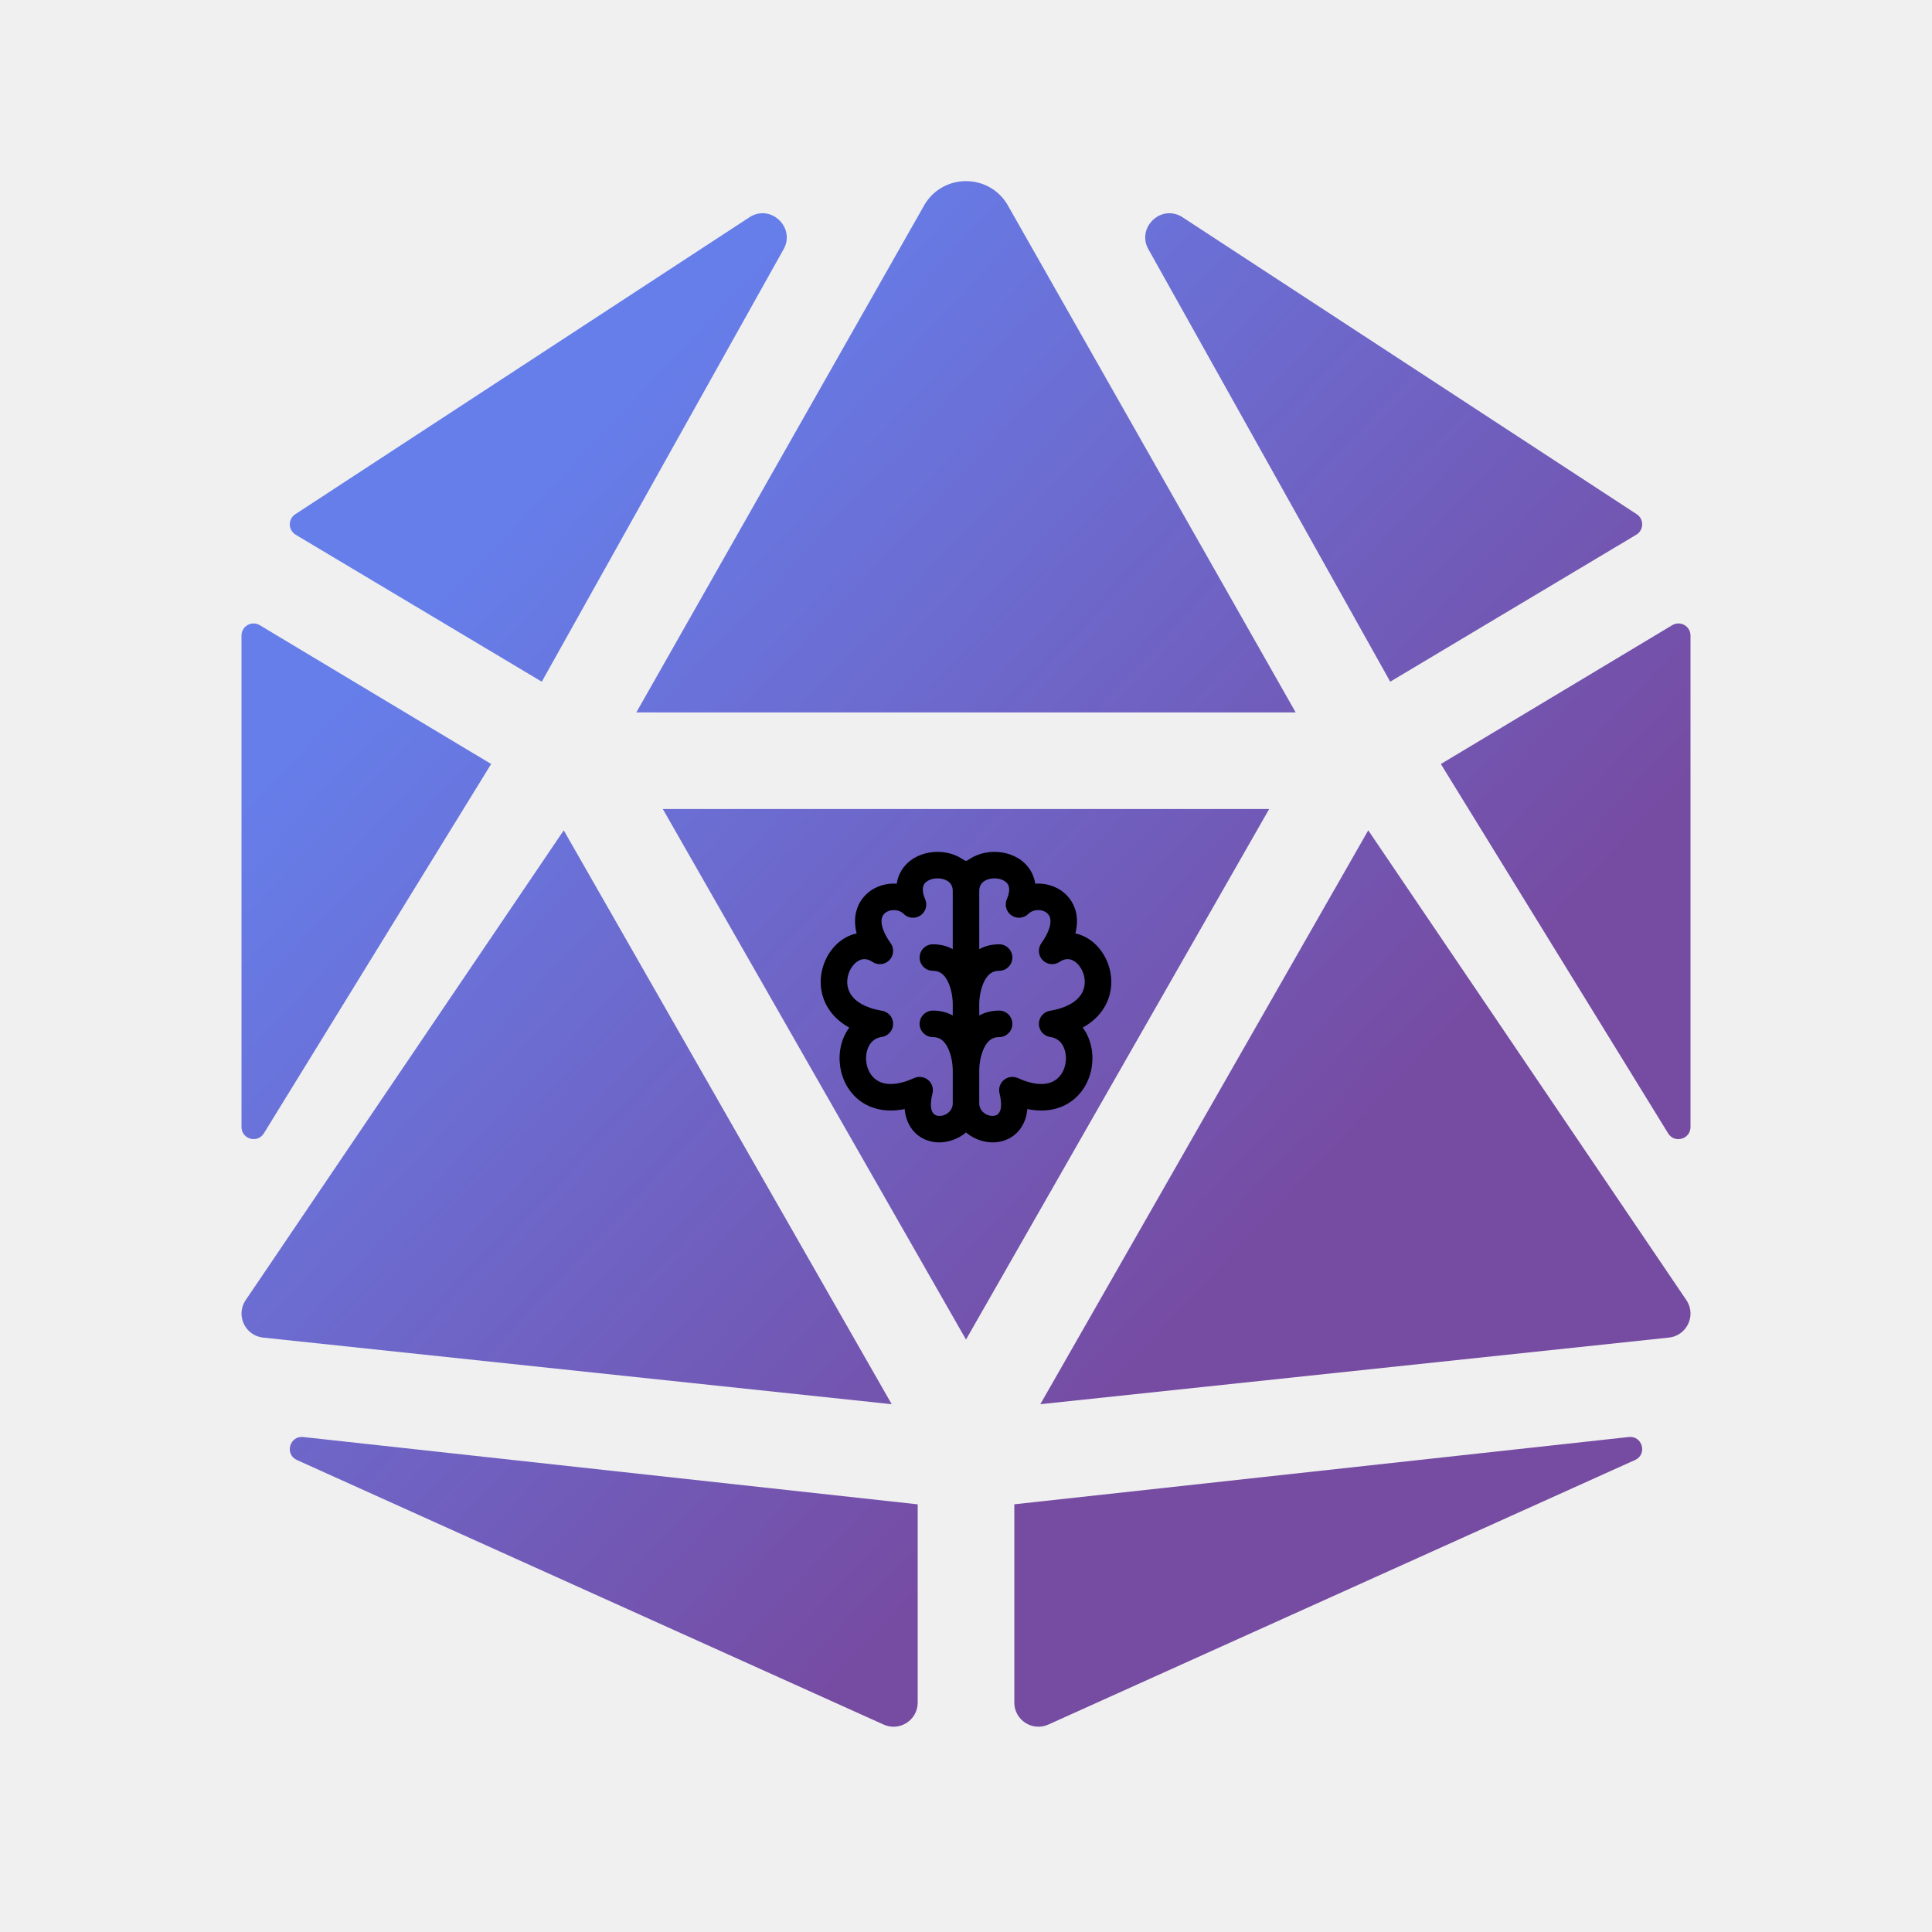
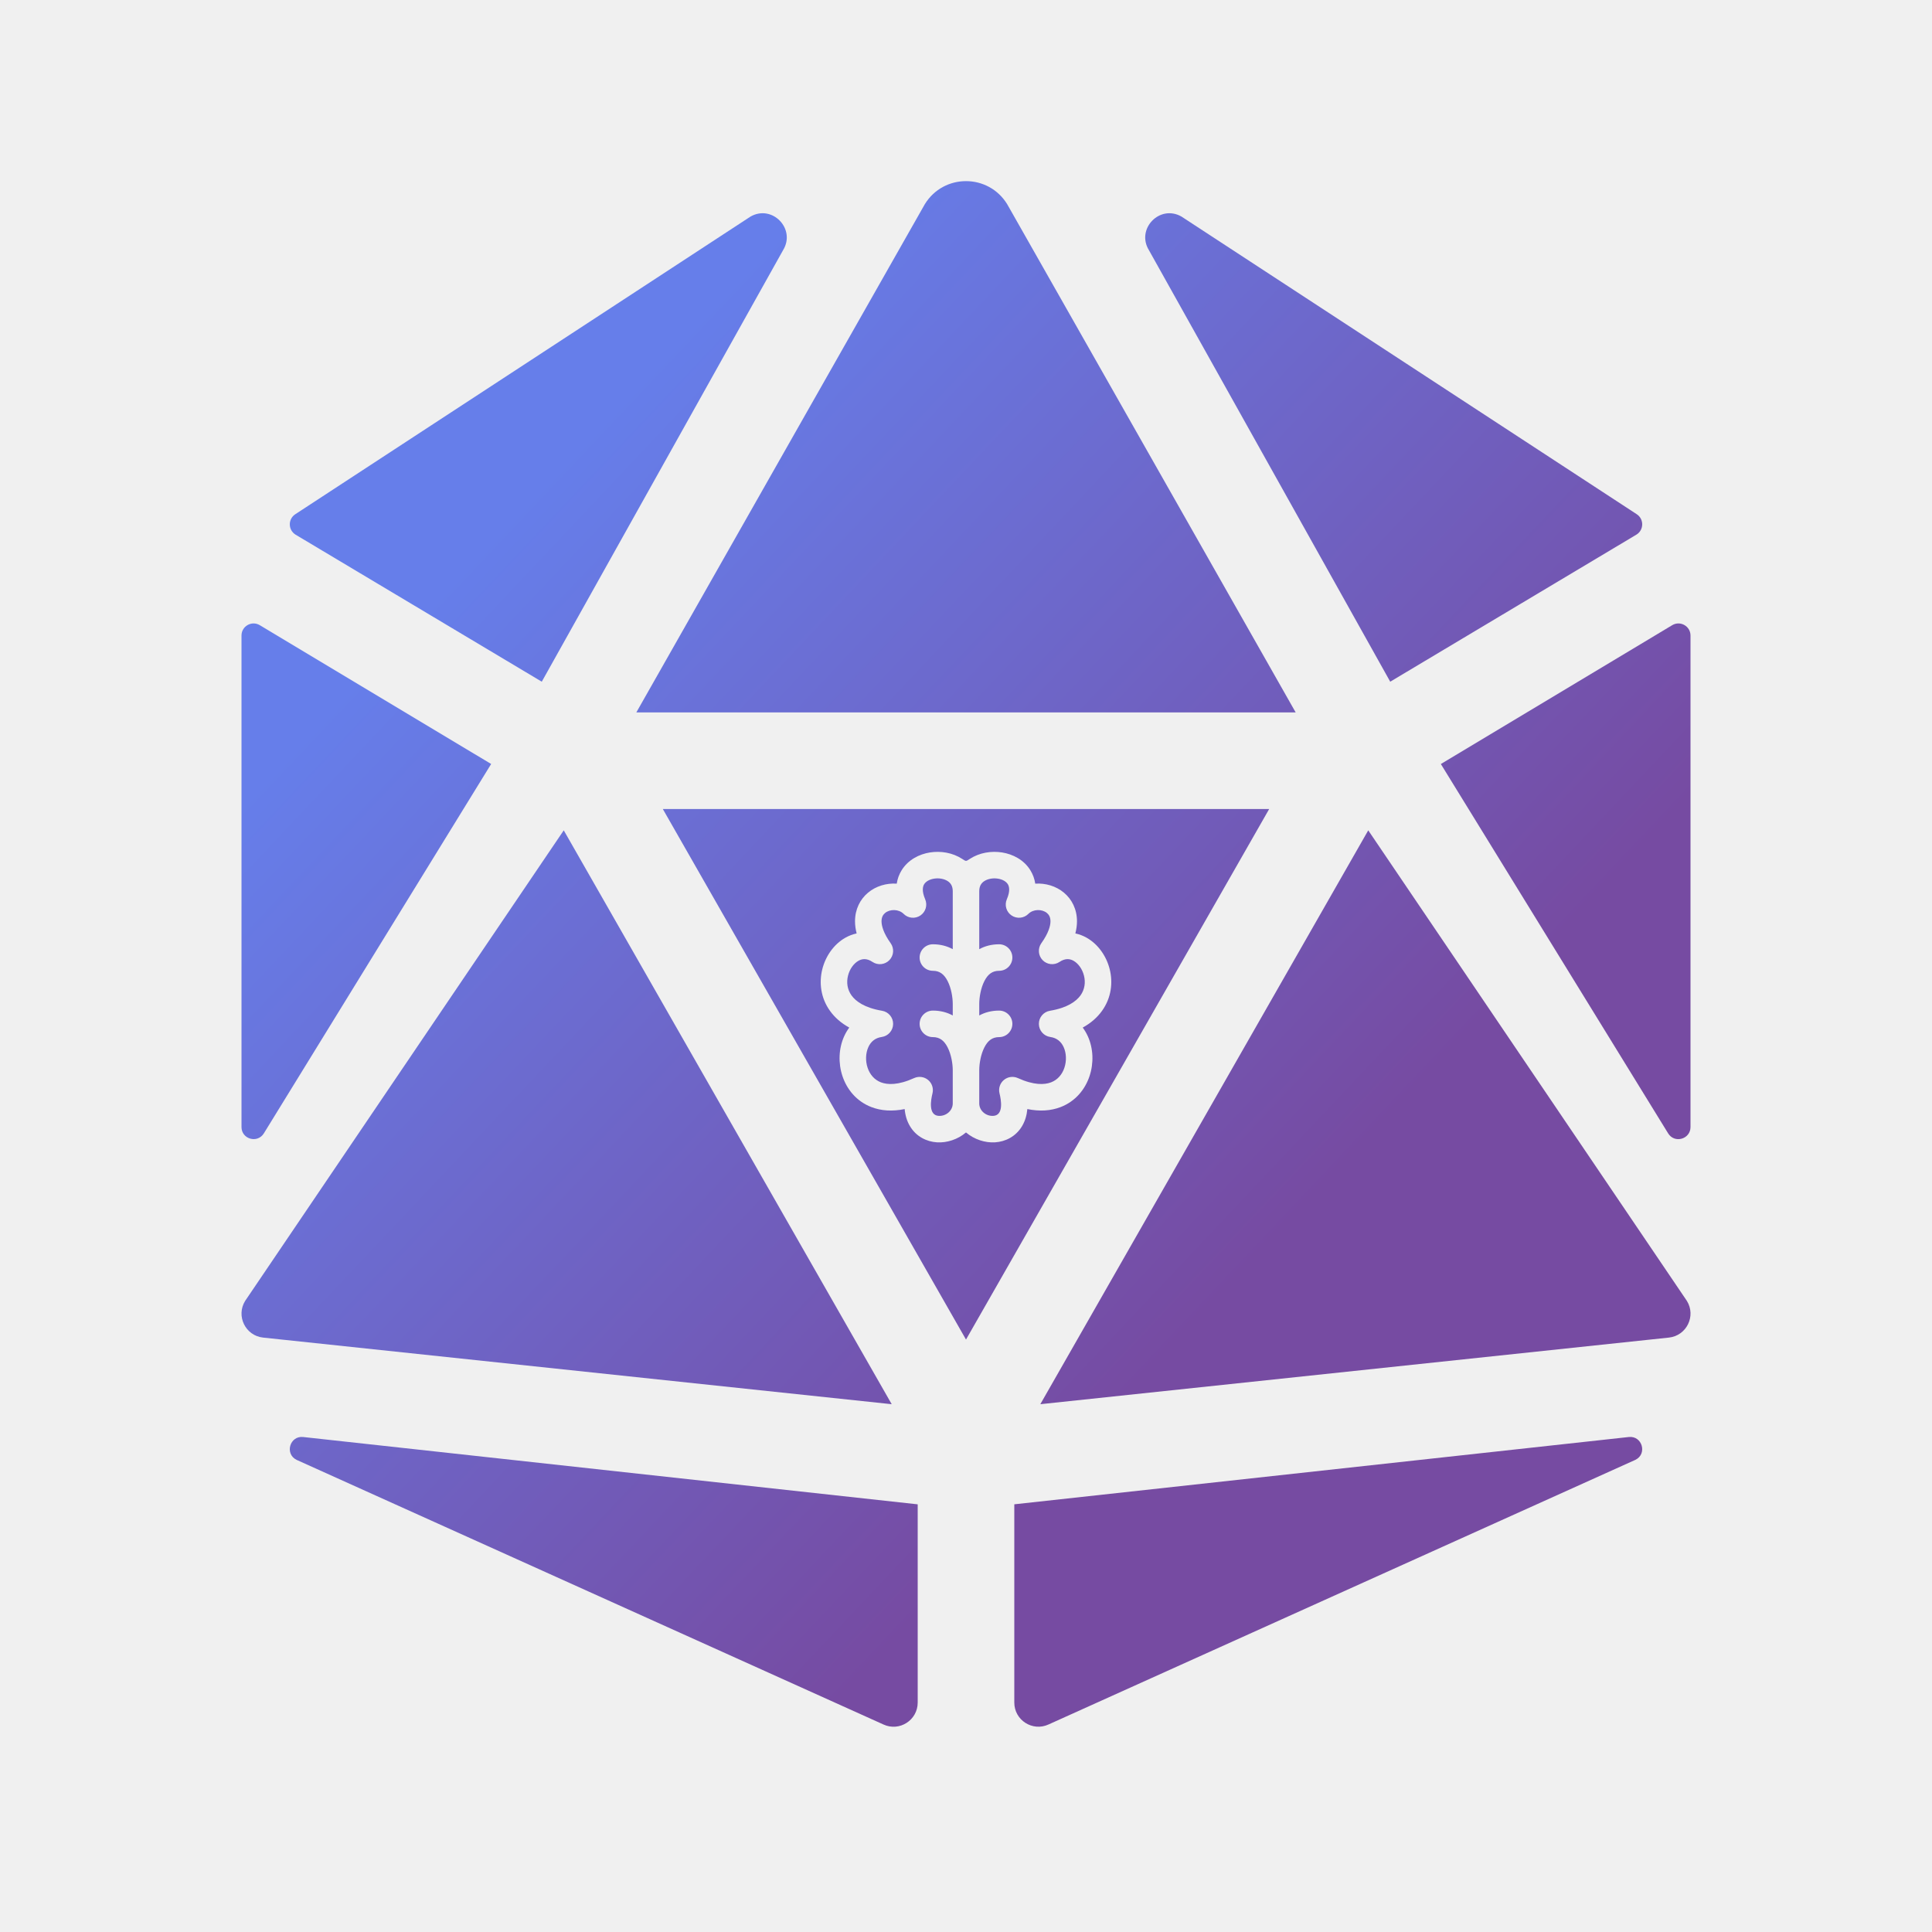
<svg xmlns="http://www.w3.org/2000/svg" viewBox="0 0 512 512" width="512" height="512">
  <defs>
    <linearGradient id="appGradient" x1="0%" y1="0%" x2="100%" y2="100%">
      <stop offset="20%" style="stop-color:#667eea;stop-opacity:1" />
      <stop offset="70%" style="stop-color:#764ba2;stop-opacity:1" />
    </linearGradient>
    <filter id="glow" x="-20%" y="-20%" width="140%" height="140%">
      <feGaussianBlur stdDeviation="2" result="blur" />
      <feComposite in="SourceGraphic" in2="blur" operator="over" />
    </filter>
  </defs>
  <g transform="translate(256, 256)">
-     <g transform="translate(0, -60) scale(0.8) translate(-240, -185)">
-       <path d="M106.75 215.06L1.2 370.95c-3.08 5 .1 11.5 5.93 12.14l208.26 22.07-108.64-190.1zM7.41 315.43L82.7 193.08 6.06 147.1c-2.67-1.6-6.06.32-6.06 3.43v162.81c0 4.03 5.29 5.53 7.41 2.09zM18.25 423.6l194.4 87.66c5.3 2.45 11.35-1.43 11.35-7.26v-65.67l-203.55-22.3c-4.45-.5-6.23 5.59-2.2 7.57zm81.22-257.78L179.4 22.88c4.34-7.06-3.59-15.25-10.78-11.14L17.81 110.35c-2.47 1.62-2.39 5.26.13 6.78l81.53 48.69zM240 176h109.21L253.63 7.62C250.5 2.54 245.25 0 240 0s-10.5 2.54-13.63 7.62L130.79 176H240zm233.94-28.9l-76.64 45.99 75.29 122.35c2.11 3.44 7.41 1.94 7.41-2.1V150.53c0-3.11-3.39-5.03-6.06-3.43zm-93.41 18.72l81.53-48.7c2.53-1.52 2.6-5.16.13-6.78l-150.81-98.6c-7.19-4.11-15.12 4.08-10.78 11.14l79.93 142.94zm79.02 250.21L256 438.32v65.67c0 5.84 6.05 9.71 11.35 7.26l194.4-87.66c4.03-1.97 2.25-8.06-2.2-7.56zm-86.3-200.97l-108.63 190.1 208.26-22.07c5.83-.65 9.01-7.14 5.93-12.14L373.25 215.06zM240 208H139.57L240 383.75 340.43 208H240z" fill="url(#appGradient)" />
-     </g>
-     <g transform="translate(0, -60) scale(3.5) translate(-12,7.5)">
-       <path fill-rule="evenodd" clip-rule="evenodd" d="M11.709 1.532C10.979 1.057 10.078 0.917 9.273 1.045C8.468 1.172 7.623 1.59 7.126 2.394C6.933 2.706 6.81 3.046 6.756 3.408C5.973 3.355 5.181 3.593 4.585 4.089C3.983 4.592 3.597 5.344 3.597 6.257C3.597 6.556 3.639 6.863 3.72 7.177C3.423 7.239 3.137 7.349 2.869 7.5C1.985 7.999 1.364 8.907 1.119 9.888C0.869 10.888 0.989 12.047 1.701 13.039C2.061 13.542 2.549 13.969 3.162 14.305C3.011 14.508 2.882 14.727 2.778 14.957C2.352 15.893 2.32 17.004 2.646 17.98C2.975 18.97 3.698 19.887 4.836 20.325C5.578 20.611 6.426 20.666 7.356 20.475C7.398 20.949 7.527 21.381 7.75 21.758C8.226 22.565 9.024 22.946 9.805 22.995C10.552 23.041 11.376 22.778 12 22.246C12.624 22.778 13.448 23.041 14.195 22.995C14.976 22.946 15.774 22.565 16.25 21.758C16.473 21.381 16.602 20.949 16.645 20.475C17.574 20.666 18.422 20.611 19.164 20.325C20.302 19.887 21.025 18.97 21.354 17.98C21.68 17.004 21.648 15.893 21.222 14.957C21.118 14.727 20.989 14.508 20.838 14.305C21.451 13.969 21.939 13.542 22.299 13.039C23.011 12.047 23.131 10.888 22.881 9.888C22.636 8.907 22.015 7.999 21.131 7.5C20.863 7.349 20.577 7.239 20.28 7.177C20.361 6.863 20.403 6.556 20.403 6.257C20.403 5.344 20.017 4.592 19.415 4.089C18.819 3.593 18.027 3.355 17.244 3.408C17.19 3.046 17.067 2.706 16.874 2.394C16.377 1.59 15.532 1.172 14.727 1.045C13.922 0.917 13.021 1.057 12.291 1.532C11.986 1.731 12.014 1.731 11.709 1.532ZM13.003 20.052L13.003 17.529C13.005 17.049 13.113 16.346 13.394 15.8C13.657 15.287 13.995 15.027 14.508 15.027C15.062 15.027 15.511 14.577 15.511 14.023C15.511 13.468 15.062 13.019 14.508 13.019C13.92 13.019 13.422 13.16 13.003 13.389V12.508C13.005 12.029 13.113 11.325 13.394 10.779C13.657 10.267 13.995 10.006 14.508 10.006C15.062 10.006 15.511 9.557 15.511 9.002C15.511 8.448 15.062 7.998 14.508 7.998C13.92 7.998 13.422 8.14 13.003 8.369L13.003 3.975C13.005 3.579 13.167 3.358 13.386 3.215C13.644 3.047 14.028 2.967 14.414 3.028C14.801 3.089 15.054 3.267 15.168 3.451C15.26 3.601 15.373 3.933 15.091 4.591C14.902 5.033 15.052 5.548 15.451 5.817C15.849 6.087 16.383 6.036 16.723 5.696C17.09 5.328 17.756 5.32 18.13 5.632C18.279 5.757 18.396 5.946 18.396 6.257C18.396 6.594 18.255 7.146 17.705 7.917C17.424 8.311 17.464 8.851 17.801 9.199C18.137 9.547 18.675 9.605 19.078 9.336C19.51 9.047 19.857 9.087 20.145 9.249C20.484 9.441 20.803 9.851 20.934 10.376C21.061 10.882 20.992 11.418 20.669 11.869C20.347 12.318 19.677 12.812 18.357 13.032C17.868 13.114 17.512 13.539 17.518 14.034C17.524 14.53 17.89 14.947 18.38 15.017C18.881 15.088 19.207 15.373 19.395 15.787C19.597 16.231 19.627 16.815 19.451 17.345C19.279 17.861 18.935 18.262 18.443 18.451C17.95 18.641 17.14 18.681 15.927 18.129C15.576 17.97 15.165 18.025 14.869 18.272C14.573 18.518 14.445 18.913 14.538 19.287C14.662 19.783 14.867 20.941 14.069 20.991C13.518 21.025 13.006 20.605 13.003 20.052ZM10.997 3.975C10.995 3.579 10.833 3.358 10.614 3.215C10.356 3.047 9.972 2.967 9.586 3.028C9.199 3.089 8.946 3.267 8.832 3.451C8.74 3.601 8.627 3.933 8.909 4.591C9.098 5.033 8.948 5.548 8.549 5.817C8.151 6.087 7.617 6.036 7.277 5.696C6.91 5.328 6.244 5.32 5.87 5.632C5.721 5.757 5.604 5.946 5.604 6.257C5.604 6.594 5.745 7.146 6.295 7.917C6.577 8.311 6.536 8.851 6.199 9.199C5.862 9.547 5.325 9.605 4.922 9.336C4.49 9.047 4.143 9.087 3.855 9.249C3.516 9.441 3.197 9.851 3.066 10.376C2.939 10.882 3.008 11.418 3.331 11.869C3.653 12.318 4.323 12.812 5.644 13.032C6.132 13.114 6.488 13.539 6.482 14.034C6.476 14.53 6.11 14.947 5.62 15.017C5.119 15.088 4.793 15.373 4.605 15.787C4.403 16.231 4.373 16.815 4.549 17.345C4.721 17.861 5.065 18.262 5.557 18.451C6.05 18.641 6.86 18.681 8.073 18.129C8.424 17.97 8.835 18.025 9.131 18.272C9.427 18.518 9.555 18.913 9.462 19.287C9.338 19.783 9.133 20.941 9.931 20.991C10.482 21.025 10.994 20.605 10.997 20.052L10.997 20.047V17.529C10.995 17.05 10.887 16.346 10.606 15.8C10.343 15.287 10.005 15.027 9.492 15.027C8.938 15.027 8.488 14.577 8.488 14.023C8.488 13.468 8.938 13.019 9.492 13.019C10.08 13.019 10.578 13.16 10.997 13.389V12.509C10.995 12.029 10.887 11.325 10.606 10.779C10.343 10.267 10.005 10.006 9.492 10.006C8.938 10.006 8.488 9.557 8.488 9.002C8.488 8.448 8.938 7.998 9.492 7.998C10.08 7.998 10.578 8.14 10.997 8.369L10.997 3.975Z" fill="black" />
+     <mask id="brainCutout" maskUnits="userSpaceOnUse" x="-256" y="-256" width="512" height="512">
+       <rect x="-256" y="-256" width="512" height="512" fill="white" />
+       <g transform="translate(0, -60) scale(3.5) translate(-12,7.5)">
+         <path fill-rule="evenodd" clip-rule="evenodd" d="M11.709 1.532C10.979 1.057 10.078 0.917 9.273 1.045C8.468 1.172 7.623 1.59 7.126 2.394C6.933 2.706 6.81 3.046 6.756 3.408C5.973 3.355 5.181 3.593 4.585 4.089C3.983 4.592 3.597 5.344 3.597 6.257C3.597 6.556 3.639 6.863 3.72 7.177C3.423 7.239 3.137 7.349 2.869 7.5C1.985 7.999 1.364 8.907 1.119 9.888C0.869 10.888 0.989 12.047 1.701 13.039C2.061 13.542 2.549 13.969 3.162 14.305C3.011 14.508 2.882 14.727 2.778 14.957C2.352 15.893 2.32 17.004 2.646 17.98C2.975 18.97 3.698 19.887 4.836 20.325C5.578 20.611 6.426 20.666 7.356 20.475C7.398 20.949 7.527 21.381 7.75 21.758C8.226 22.565 9.024 22.946 9.805 22.995C10.552 23.041 11.376 22.778 12 22.246C12.624 22.778 13.448 23.041 14.195 22.995C14.976 22.946 15.774 22.565 16.25 21.758C16.473 21.381 16.602 20.949 16.645 20.475C17.574 20.666 18.422 20.611 19.164 20.325C20.302 19.887 21.025 18.97 21.354 17.98C21.68 17.004 21.648 15.893 21.222 14.957C21.118 14.727 20.989 14.508 20.838 14.305C21.451 13.969 21.939 13.542 22.299 13.039C23.011 12.047 23.131 10.888 22.881 9.888C22.636 8.907 22.015 7.999 21.131 7.5C20.863 7.349 20.577 7.239 20.28 7.177C20.361 6.863 20.403 6.556 20.403 6.257C20.403 5.344 20.017 4.592 19.415 4.089C18.819 3.593 18.027 3.355 17.244 3.408C17.19 3.046 17.067 2.706 16.874 2.394C16.377 1.59 15.532 1.172 14.727 1.045C13.922 0.917 13.021 1.057 12.291 1.532C11.986 1.731 12.014 1.731 11.709 1.532ZM13.003 20.052L13.003 17.529C13.005 17.049 13.113 16.346 13.394 15.8C13.657 15.287 13.995 15.027 14.508 15.027C15.062 15.027 15.511 14.577 15.511 14.023C15.511 13.468 15.062 13.019 14.508 13.019C13.92 13.019 13.422 13.16 13.003 13.389V12.508C13.005 12.029 13.113 11.325 13.394 10.779C13.657 10.267 13.995 10.006 14.508 10.006C15.062 10.006 15.511 9.557 15.511 9.002C15.511 8.448 15.062 7.998 14.508 7.998C13.92 7.998 13.422 8.14 13.003 8.369L13.003 3.975C13.005 3.579 13.167 3.358 13.386 3.215C13.644 3.047 14.028 2.967 14.414 3.028C14.801 3.089 15.054 3.267 15.168 3.451C15.26 3.601 15.373 3.933 15.091 4.591C14.902 5.033 15.052 5.548 15.451 5.817C15.849 6.087 16.383 6.036 16.723 5.696C17.09 5.328 17.756 5.32 18.13 5.632C18.279 5.757 18.396 5.946 18.396 6.257C18.396 6.594 18.255 7.146 17.705 7.917C17.424 8.311 17.464 8.851 17.801 9.199C18.137 9.547 18.675 9.605 19.078 9.336C19.51 9.047 19.857 9.087 20.145 9.249C20.484 9.441 20.803 9.851 20.934 10.376C21.061 10.882 20.992 11.418 20.669 11.869C20.347 12.318 19.677 12.812 18.357 13.032C17.868 13.114 17.512 13.539 17.518 14.034C17.524 14.53 17.89 14.947 18.38 15.017C18.881 15.088 19.207 15.373 19.395 15.787C19.597 16.231 19.627 16.815 19.451 17.345C19.279 17.861 18.935 18.262 18.443 18.451C17.95 18.641 17.14 18.681 15.927 18.129C15.576 17.97 15.165 18.025 14.869 18.272C14.573 18.518 14.445 18.913 14.538 19.287C14.662 19.783 14.867 20.941 14.069 20.991C13.518 21.025 13.006 20.605 13.003 20.052ZM10.997 3.975C10.995 3.579 10.833 3.358 10.614 3.215C10.356 3.047 9.972 2.967 9.586 3.028C9.199 3.089 8.946 3.267 8.832 3.451C8.74 3.601 8.627 3.933 8.909 4.591C9.098 5.033 8.948 5.548 8.549 5.817C8.151 6.087 7.617 6.036 7.277 5.696C6.91 5.328 6.244 5.32 5.87 5.632C5.721 5.757 5.604 5.946 5.604 6.257C5.604 6.594 5.745 7.146 6.295 7.917C6.577 8.311 6.536 8.851 6.199 9.199C5.862 9.547 5.325 9.605 4.922 9.336C4.49 9.047 4.143 9.087 3.855 9.249C3.516 9.441 3.197 9.851 3.066 10.376C2.939 10.882 3.008 11.418 3.331 11.869C3.653 12.318 4.323 12.812 5.644 13.032C6.132 13.114 6.488 13.539 6.482 14.034C6.476 14.53 6.11 14.947 5.62 15.017C5.119 15.088 4.793 15.373 4.605 15.787C4.403 16.231 4.373 16.815 4.549 17.345C4.721 17.861 5.065 18.262 5.557 18.451C6.05 18.641 6.86 18.681 8.073 18.129C8.424 17.97 8.835 18.025 9.131 18.272C9.427 18.518 9.555 18.913 9.462 19.287C9.338 19.783 9.133 20.941 9.931 20.991C10.482 21.025 10.994 20.605 10.997 20.052L10.997 20.047V17.529C10.995 17.05 10.887 16.346 10.606 15.8C10.343 15.287 10.005 15.027 9.492 15.027C8.938 15.027 8.488 14.577 8.488 14.023C8.488 13.468 8.938 13.019 9.492 13.019C10.08 13.019 10.578 13.16 10.997 13.389V12.509C10.995 12.029 10.887 11.325 10.606 10.779C10.343 10.267 10.005 10.006 9.492 10.006C8.938 10.006 8.488 9.557 8.488 9.002C8.488 8.448 8.938 7.998 9.492 7.998C10.08 7.998 10.578 8.14 10.997 8.369L10.997 3.975Z" fill="black" />
+       </g>
+     </mask>
+     <g mask="url(#brainCutout)">
+       <g transform="translate(0, -60) scale(0.8) translate(-240, -185)">
+         <path d="M106.75 215.06L1.2 370.95c-3.08 5 .1 11.5 5.93 12.14l208.26 22.07-108.64-190.1zM7.41 315.43L82.7 193.08 6.06 147.1c-2.67-1.6-6.06.32-6.06 3.43v162.81c0 4.03 5.29 5.53 7.41 2.09zM18.25 423.6l194.4 87.66c5.3 2.45 11.35-1.43 11.35-7.26v-65.67l-203.55-22.3c-4.45-.5-6.23 5.59-2.2 7.57zm81.22-257.78L179.4 22.88c4.34-7.06-3.59-15.25-10.78-11.14L17.81 110.35c-2.47 1.62-2.39 5.26.13 6.78l81.53 48.69zM240 176h109.21L253.63 7.62C250.5 2.54 245.25 0 240 0s-10.5 2.54-13.63 7.62L130.79 176H240zm233.94-28.9l-76.64 45.99 75.29 122.35c2.11 3.44 7.41 1.94 7.41-2.1V150.53c0-3.11-3.39-5.03-6.06-3.43zm-93.41 18.72l81.53-48.7c2.53-1.52 2.6-5.16.13-6.78l-150.81-98.6c-7.19-4.11-15.12 4.08-10.78 11.14l79.93 142.94zm79.02 250.21L256 438.32v65.67c0 5.84 6.05 9.71 11.35 7.26l194.4-87.66c4.03-1.97 2.25-8.06-2.2-7.56zm-86.3-200.97l-108.63 190.1 208.26-22.07c5.83-.65 9.01-7.14 5.93-12.14L373.25 215.06zM240 208H139.57L240 383.75 340.43 208H240z" fill="url(#appGradient)" />
+       </g>
    </g>
  </g>
</svg>
